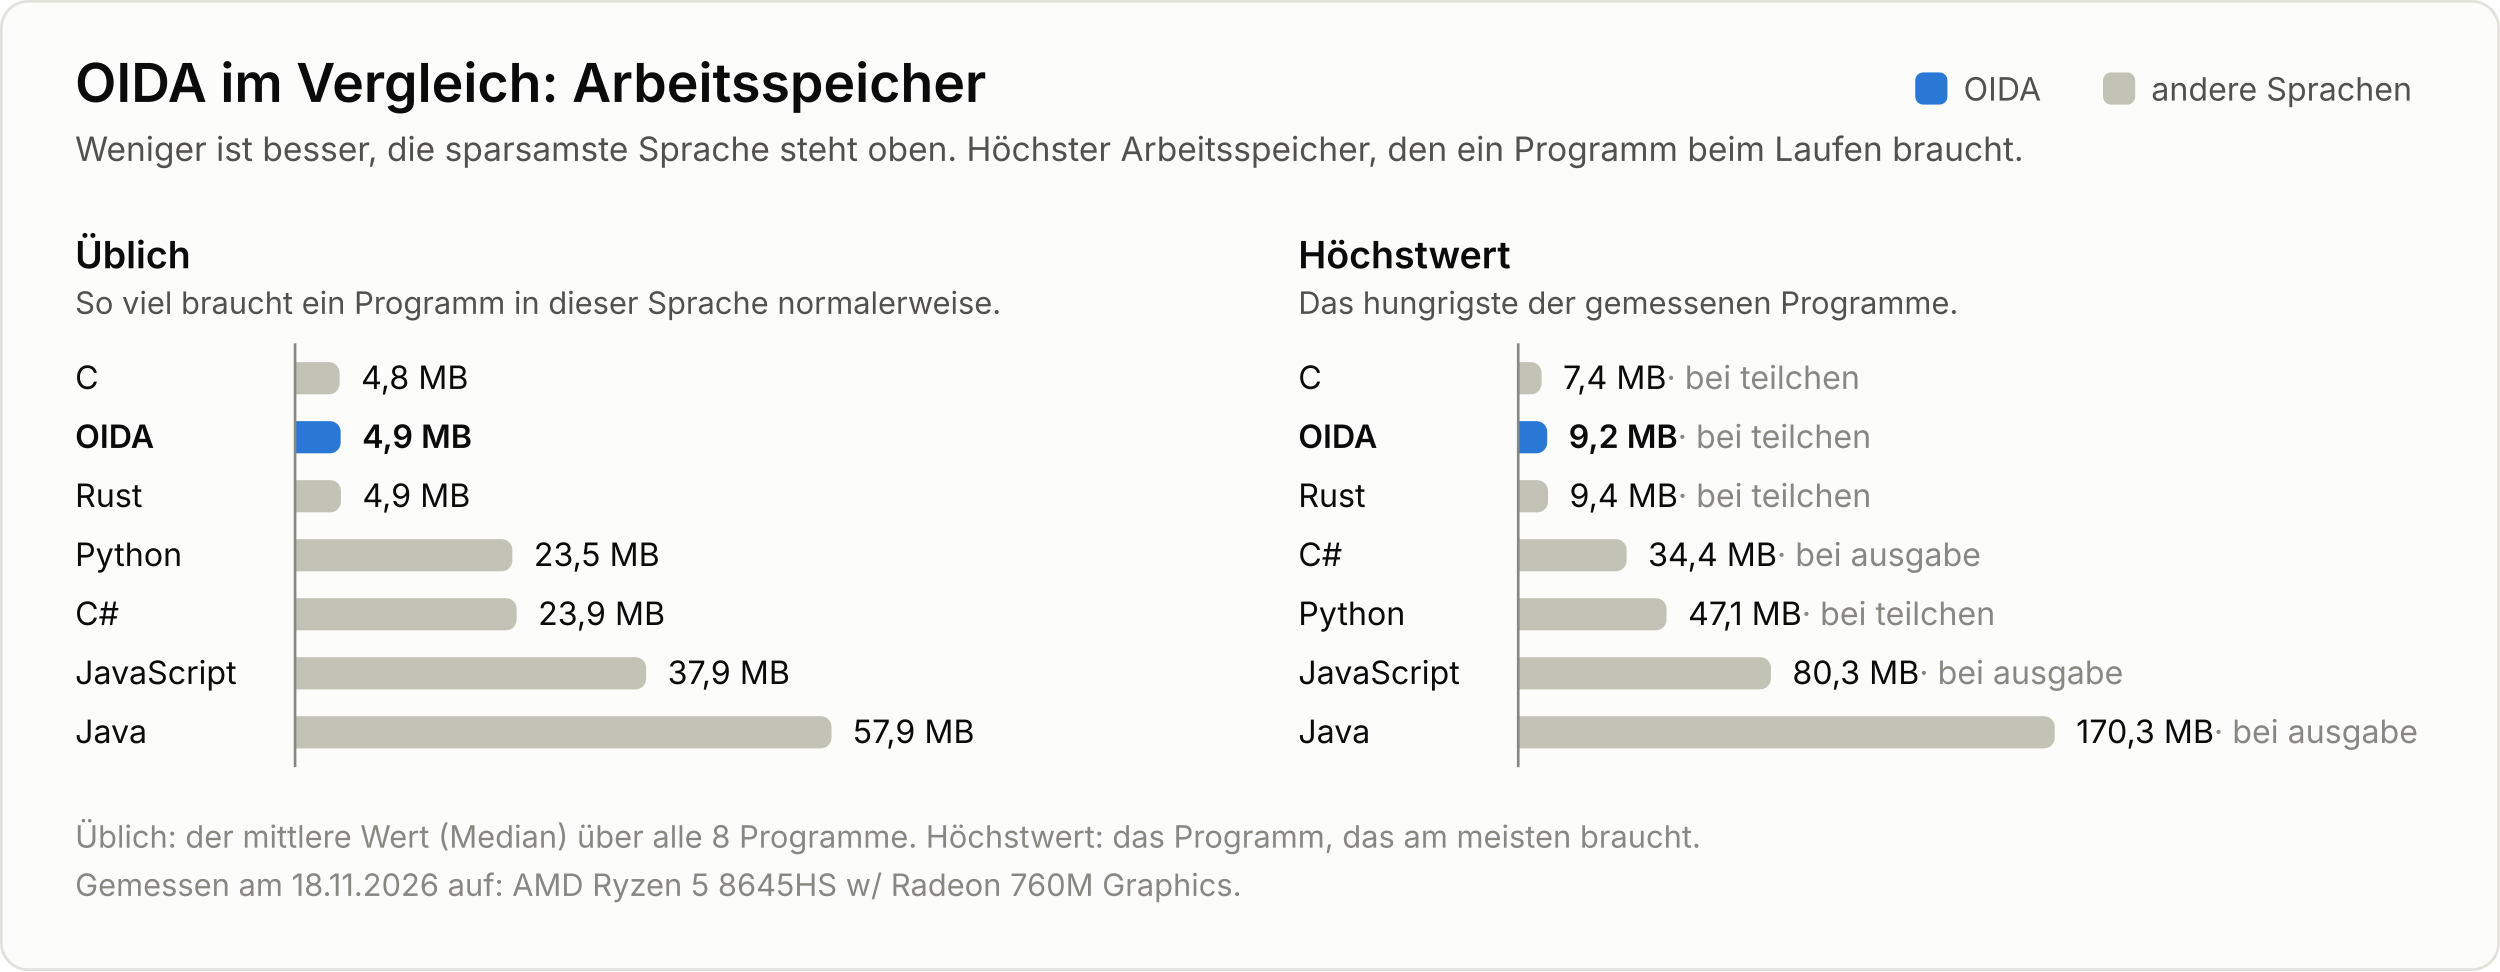
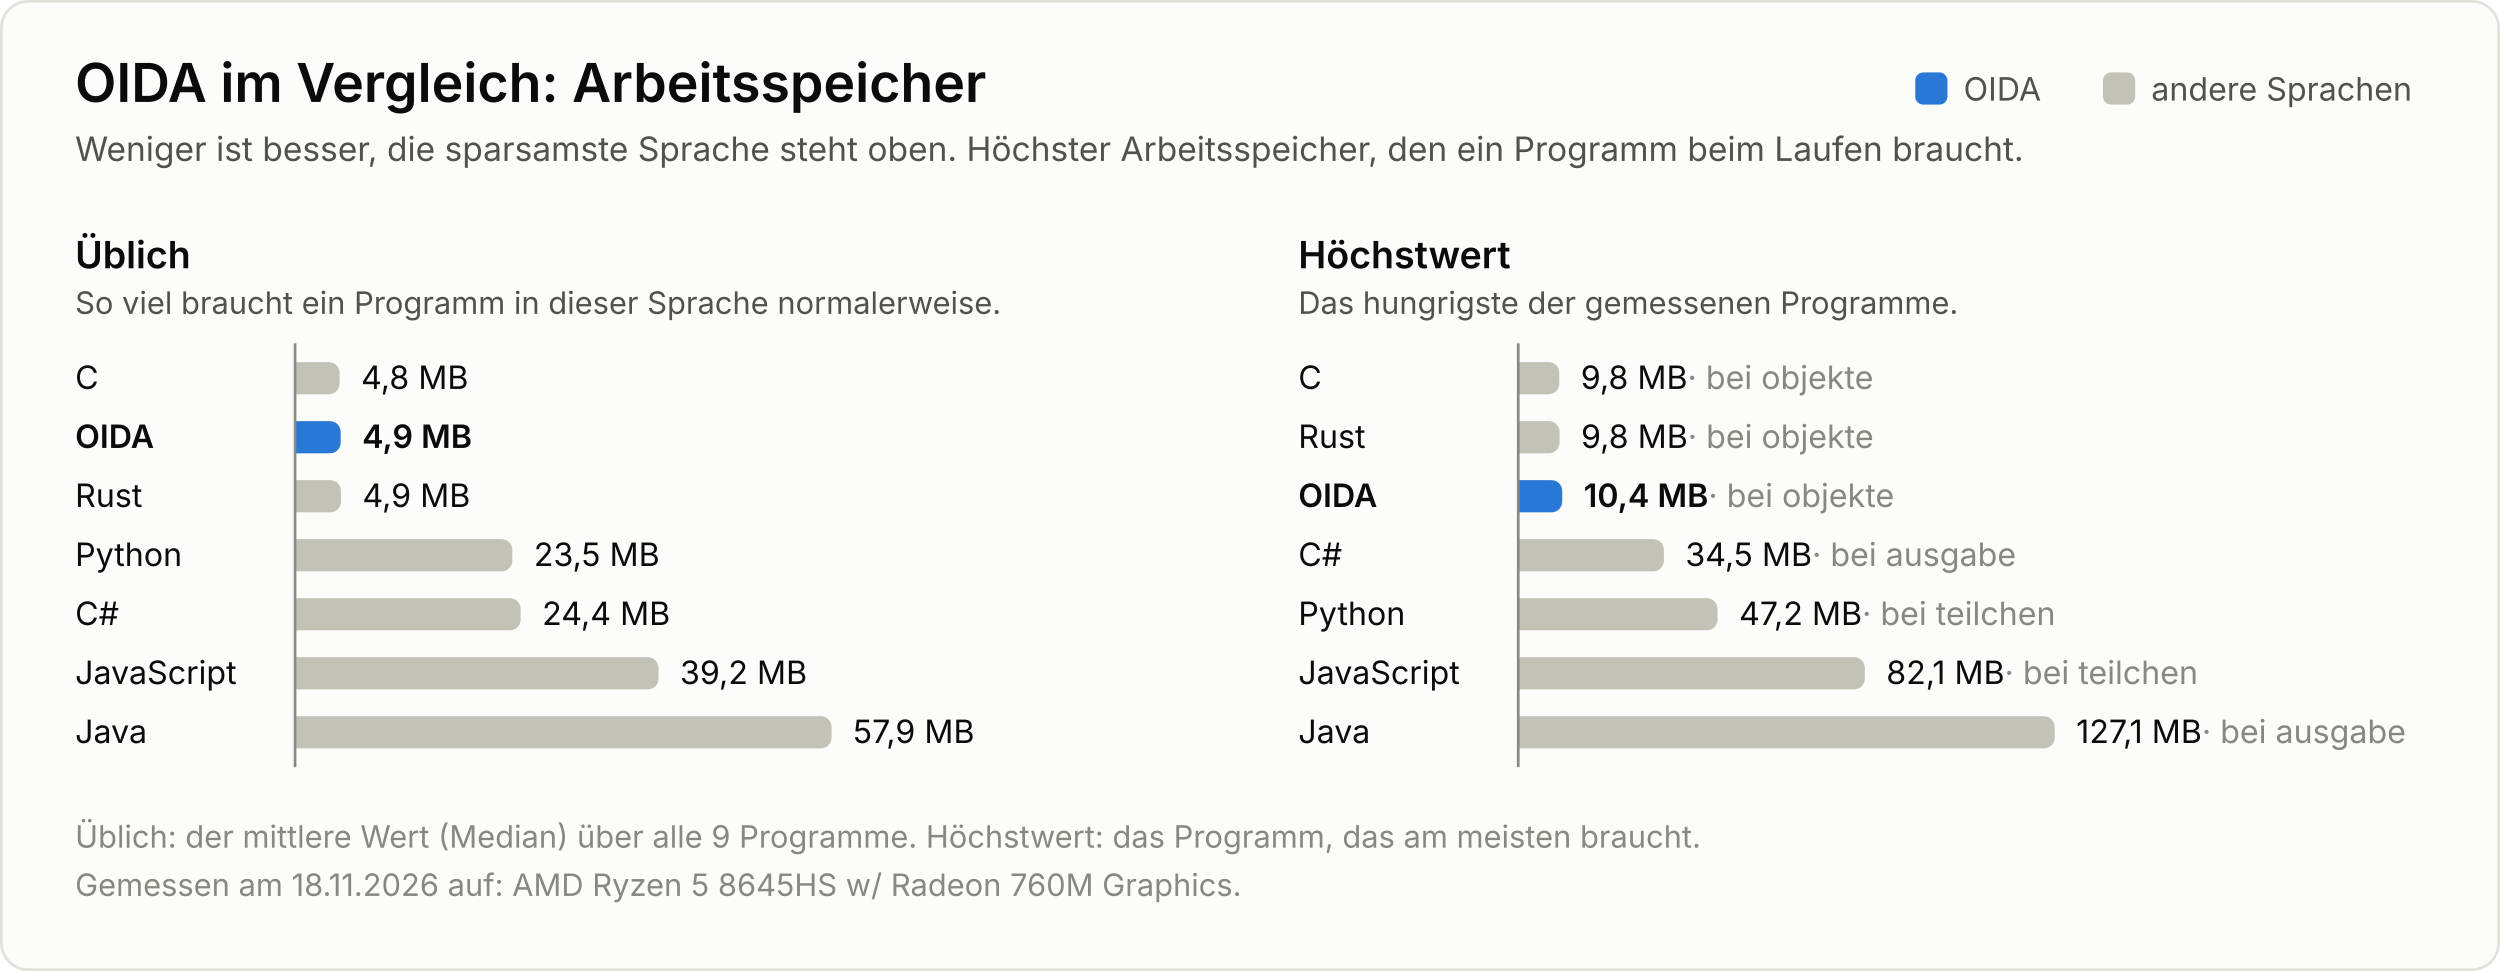
<svg xmlns="http://www.w3.org/2000/svg" viewBox="0 0 932 362" width="932" height="362" font-family="system-ui, -apple-system, 'Segoe UI', sans-serif" role="img" aria-label="OIDA im Vergleich: Arbeitsspeicher">
  <rect x="0.5" y="0.5" width="931" height="361" rx="10" fill="#fcfcfb" stroke="#e1e0d9" />
  <text x="28.0" y="38.0" font-size="20" fill="#0b0b0b" font-weight="600">OIDA im Vergleich: Arbeitsspeicher</text>
  <text x="28.0" y="60.0" font-size="12.5" fill="#52514e">Weniger ist besser, die sparsamste Sprache steht oben. Höchster Arbeitsspeicher, den ein Programm beim Laufen braucht.</text>
  <rect x="714.0" y="27" width="12" height="12" rx="3" fill="#2a78d6" />
  <text x="732.0" y="37.5" font-size="12" fill="#52514e">OIDA</text>
  <rect x="784.0" y="27" width="12" height="12" rx="3" fill="#c3c2b7" />
  <text x="802.0" y="37.5" font-size="12" fill="#52514e">andere Sprachen</text>
  <text x="28.0" y="100.0" font-size="14" fill="#0b0b0b" font-weight="600">Üblich</text>
  <text x="28.0" y="117.0" font-size="11.5" fill="#52514e">So viel braucht ein Programm in dieser Sprache normalerweise.</text>
  <g>
    <text x="28.0" y="145.0" font-size="12" fill="#0b0b0b">C</text>
    <path d="M110.0,135.0 h12.6 a4,4 0 0 1 4,4 v4.0 a4,4 0 0 1 -4,4 h-12.6 z" fill="#c3c2b7" />
    <text x="134.6" y="145.0" font-size="12" fill="#0b0b0b">4,8 MB<tspan fill="#898781" font-weight="400" />
    </text>
  </g>
  <g>
    <text x="28.0" y="167.0" font-size="12" fill="#0b0b0b" font-weight="600">OIDA</text>
    <path d="M110.0,157.0 h13.0 a4,4 0 0 1 4,4 v4.0 a4,4 0 0 1 -4,4 h-13.0 z" fill="#2a78d6" />
    <text x="135.0" y="167.0" font-size="12" fill="#0b0b0b" font-weight="600">4,9 MB<tspan fill="#898781" font-weight="400" />
    </text>
  </g>
  <g>
    <text x="28.0" y="189.0" font-size="12" fill="#0b0b0b">Rust</text>
    <path d="M110.0,179.0 h13.1 a4,4 0 0 1 4,4 v4.0 a4,4 0 0 1 -4,4 h-13.1 z" fill="#c3c2b7" />
    <text x="135.1" y="189.0" font-size="12" fill="#0b0b0b">4,9 MB<tspan fill="#898781" font-weight="400" />
    </text>
  </g>
  <g>
    <text x="28.0" y="211.0" font-size="12" fill="#0b0b0b">Python</text>
    <path d="M110.0,201.0 h77.0 a4,4 0 0 1 4,4 v4.0 a4,4 0 0 1 -4,4 h-77.0 z" fill="#c3c2b7" />
    <text x="199.0" y="211.0" font-size="12" fill="#0b0b0b">23,5 MB<tspan fill="#898781" font-weight="400" />
    </text>
  </g>
  <g>
    <text x="28.0" y="233.0" font-size="12" fill="#0b0b0b">C#</text>
-     <path d="M110.0,223.0 h78.6 a4,4 0 0 1 4,4 v4.0 a4,4 0 0 1 -4,4 h-78.6 z" fill="#c3c2b7" />
-     <text x="200.6" y="233.0" font-size="12" fill="#0b0b0b">23,9 MB<tspan fill="#898781" font-weight="400" />
+     <path d="M110.0,223.0 h80.1 a4,4 0 0 1 4,4 v4.0 a4,4 0 0 1 -4,4 h-80.1 z" fill="#c3c2b7" />
+     <text x="202.1" y="233.0" font-size="12" fill="#0b0b0b">24,4 MB<tspan fill="#898781" font-weight="400" />
    </text>
  </g>
  <g>
    <text x="28.0" y="255.0" font-size="12" fill="#0b0b0b">JavaScript</text>
-     <path d="M110.0,245.0 h126.9 a4,4 0 0 1 4,4 v4.0 a4,4 0 0 1 -4,4 h-126.9 z" fill="#c3c2b7" />
-     <text x="248.9" y="255.0" font-size="12" fill="#0b0b0b">37,9 MB<tspan fill="#898781" font-weight="400" />
+     <path d="M110.0,245.0 h131.5 a4,4 0 0 1 4,4 v4.0 a4,4 0 0 1 -4,4 h-131.5 z" fill="#c3c2b7" />
+     <text x="253.5" y="255.0" font-size="12" fill="#0b0b0b">39,2 MB<tspan fill="#898781" font-weight="400" />
    </text>
  </g>
  <g>
    <text x="28.0" y="277.0" font-size="12" fill="#0b0b0b">Java</text>
    <path d="M110.0,267.0 h196.0 a4,4 0 0 1 4,4 v4.0 a4,4 0 0 1 -4,4 h-196.0 z" fill="#c3c2b7" />
    <text x="318.0" y="277.0" font-size="12" fill="#0b0b0b">57,9 MB<tspan fill="#898781" font-weight="400" />
    </text>
  </g>
  <line x1="110.0" y1="128.0" x2="110.0" y2="286.0" stroke="#898781" stroke-width="1" />
  <text x="484.0" y="100.0" font-size="14" fill="#0b0b0b" font-weight="600">Höchstwert</text>
  <text x="484.0" y="117.0" font-size="11.5" fill="#52514e">Das hungrigste der gemessenen Programme.</text>
  <g>
    <text x="484.0" y="145.0" font-size="12" fill="#0b0b0b">C</text>
-     <path d="M566.0,135.0 h4.7 a4,4 0 0 1 4,4 v4.0 a4,4 0 0 1 -4,4 h-4.7 z" fill="#c3c2b7" />
-     <text x="582.7" y="145.0" font-size="12" fill="#0b0b0b">7,4 MB<tspan fill="#898781" font-weight="400">  ·  bei teilchen</tspan>
+     <path d="M566.0,135.0 h11.3 a4,4 0 0 1 4,4 v4.0 a4,4 0 0 1 -4,4 h-11.3 z" fill="#c3c2b7" />
+     <text x="589.3" y="145.0" font-size="12" fill="#0b0b0b">9,8 MB<tspan fill="#898781" font-weight="400">  ·  bei objekte</tspan>
    </text>
  </g>
  <g>
-     <text x="484.0" y="167.0" font-size="12" fill="#0b0b0b" font-weight="600">OIDA</text>
-     <path d="M566.0,157.0 h6.8 a4,4 0 0 1 4,4 v4.0 a4,4 0 0 1 -4,4 h-6.8 z" fill="#2a78d6" />
-     <text x="584.8" y="167.0" font-size="12" fill="#0b0b0b" font-weight="600">9,2 MB<tspan fill="#898781" font-weight="400">  ·  bei teilchen</tspan>
+     <text x="484.0" y="167.0" font-size="12" fill="#0b0b0b">Rust</text>
+     <path d="M566.0,157.0 h11.4 a4,4 0 0 1 4,4 v4.0 a4,4 0 0 1 -4,4 h-11.4 z" fill="#c3c2b7" />
+     <text x="589.4" y="167.0" font-size="12" fill="#0b0b0b">9,8 MB<tspan fill="#898781" font-weight="400">  ·  bei objekte</tspan>
    </text>
  </g>
  <g>
-     <text x="484.0" y="189.0" font-size="12" fill="#0b0b0b">Rust</text>
-     <path d="M566.0,179.0 h7.1 a4,4 0 0 1 4,4 v4.0 a4,4 0 0 1 -4,4 h-7.1 z" fill="#c3c2b7" />
-     <text x="585.1" y="189.0" font-size="12" fill="#0b0b0b">9,4 MB<tspan fill="#898781" font-weight="400">  ·  bei teilchen</tspan>
+     <text x="484.0" y="189.0" font-size="12" fill="#0b0b0b" font-weight="600">OIDA</text>
+     <path d="M566.0,179.0 h12.4 a4,4 0 0 1 4,4 v4.0 a4,4 0 0 1 -4,4 h-12.4 z" fill="#2a78d6" />
+     <text x="590.4" y="189.0" font-size="12" fill="#0b0b0b" font-weight="600">10,4 MB<tspan fill="#898781" font-weight="400">  ·  bei objekte</tspan>
    </text>
  </g>
  <g>
    <text x="484.0" y="211.0" font-size="12" fill="#0b0b0b">C#</text>
-     <path d="M566.0,201.0 h36.4 a4,4 0 0 1 4,4 v4.0 a4,4 0 0 1 -4,4 h-36.4 z" fill="#c3c2b7" />
-     <text x="614.4" y="211.0" font-size="12" fill="#0b0b0b">34,4 MB<tspan fill="#898781" font-weight="400">  ·  bei ausgabe</tspan>
+     <path d="M566.0,201.0 h50.3 a4,4 0 0 1 4,4 v4.0 a4,4 0 0 1 -4,4 h-50.3 z" fill="#c3c2b7" />
+     <text x="628.3" y="211.0" font-size="12" fill="#0b0b0b">34,5 MB<tspan fill="#898781" font-weight="400">  ·  bei ausgabe</tspan>
    </text>
  </g>
  <g>
    <text x="484.0" y="233.0" font-size="12" fill="#0b0b0b">Python</text>
-     <path d="M566.0,223.0 h51.3 a4,4 0 0 1 4,4 v4.0 a4,4 0 0 1 -4,4 h-51.3 z" fill="#c3c2b7" />
-     <text x="629.3" y="233.0" font-size="12" fill="#0b0b0b">47,1 MB<tspan fill="#898781" font-weight="400">  ·  bei teilchen</tspan>
+     <path d="M566.0,223.0 h70.3 a4,4 0 0 1 4,4 v4.0 a4,4 0 0 1 -4,4 h-70.3 z" fill="#c3c2b7" />
+     <text x="648.3" y="233.0" font-size="12" fill="#0b0b0b">47,2 MB<tspan fill="#898781" font-weight="400">  ·  bei teilchen</tspan>
    </text>
  </g>
  <g>
    <text x="484.0" y="255.0" font-size="12" fill="#0b0b0b">JavaScript</text>
-     <path d="M566.0,245.0 h90.2 a4,4 0 0 1 4,4 v4.0 a4,4 0 0 1 -4,4 h-90.2 z" fill="#c3c2b7" />
-     <text x="668.2" y="255.0" font-size="12" fill="#0b0b0b">80,3 MB<tspan fill="#898781" font-weight="400">  ·  bei ausgabe</tspan>
+     <path d="M566.0,245.0 h125.2 a4,4 0 0 1 4,4 v4.0 a4,4 0 0 1 -4,4 h-125.2 z" fill="#c3c2b7" />
+     <text x="703.2" y="255.0" font-size="12" fill="#0b0b0b">82,1 MB<tspan fill="#898781" font-weight="400">  ·  bei teilchen</tspan>
    </text>
  </g>
  <g>
    <text x="484.0" y="277.0" font-size="12" fill="#0b0b0b">Java</text>
    <path d="M566.0,267.0 h196.0 a4,4 0 0 1 4,4 v4.0 a4,4 0 0 1 -4,4 h-196.0 z" fill="#c3c2b7" />
-     <text x="774.0" y="277.0" font-size="12" fill="#0b0b0b">170,3 MB<tspan fill="#898781" font-weight="400">  ·  bei ausgabe</tspan>
+     <text x="774.0" y="277.0" font-size="12" fill="#0b0b0b">127,1 MB<tspan fill="#898781" font-weight="400">  ·  bei ausgabe</tspan>
    </text>
  </g>
  <line x1="566.0" y1="128.0" x2="566.0" y2="286.0" stroke="#898781" stroke-width="1" />
-   <text x="28.0" y="316.0" font-size="11.5" fill="#898781">Üblich: der mittlere Wert (Median) über alle 8 Programme. Höchstwert: das Programm, das am meisten braucht.</text>
+   <text x="28.0" y="316.0" font-size="11.5" fill="#898781">Üblich: der mittlere Wert (Median) über alle 9 Programme. Höchstwert: das Programm, das am meisten braucht.</text>
  <text x="28.0" y="334.0" font-size="11.5" fill="#898781">Gemessen am 18.11.2026 auf: AMD Ryzen 5 8645HS w/ Radeon 760M Graphics.</text>
</svg>
